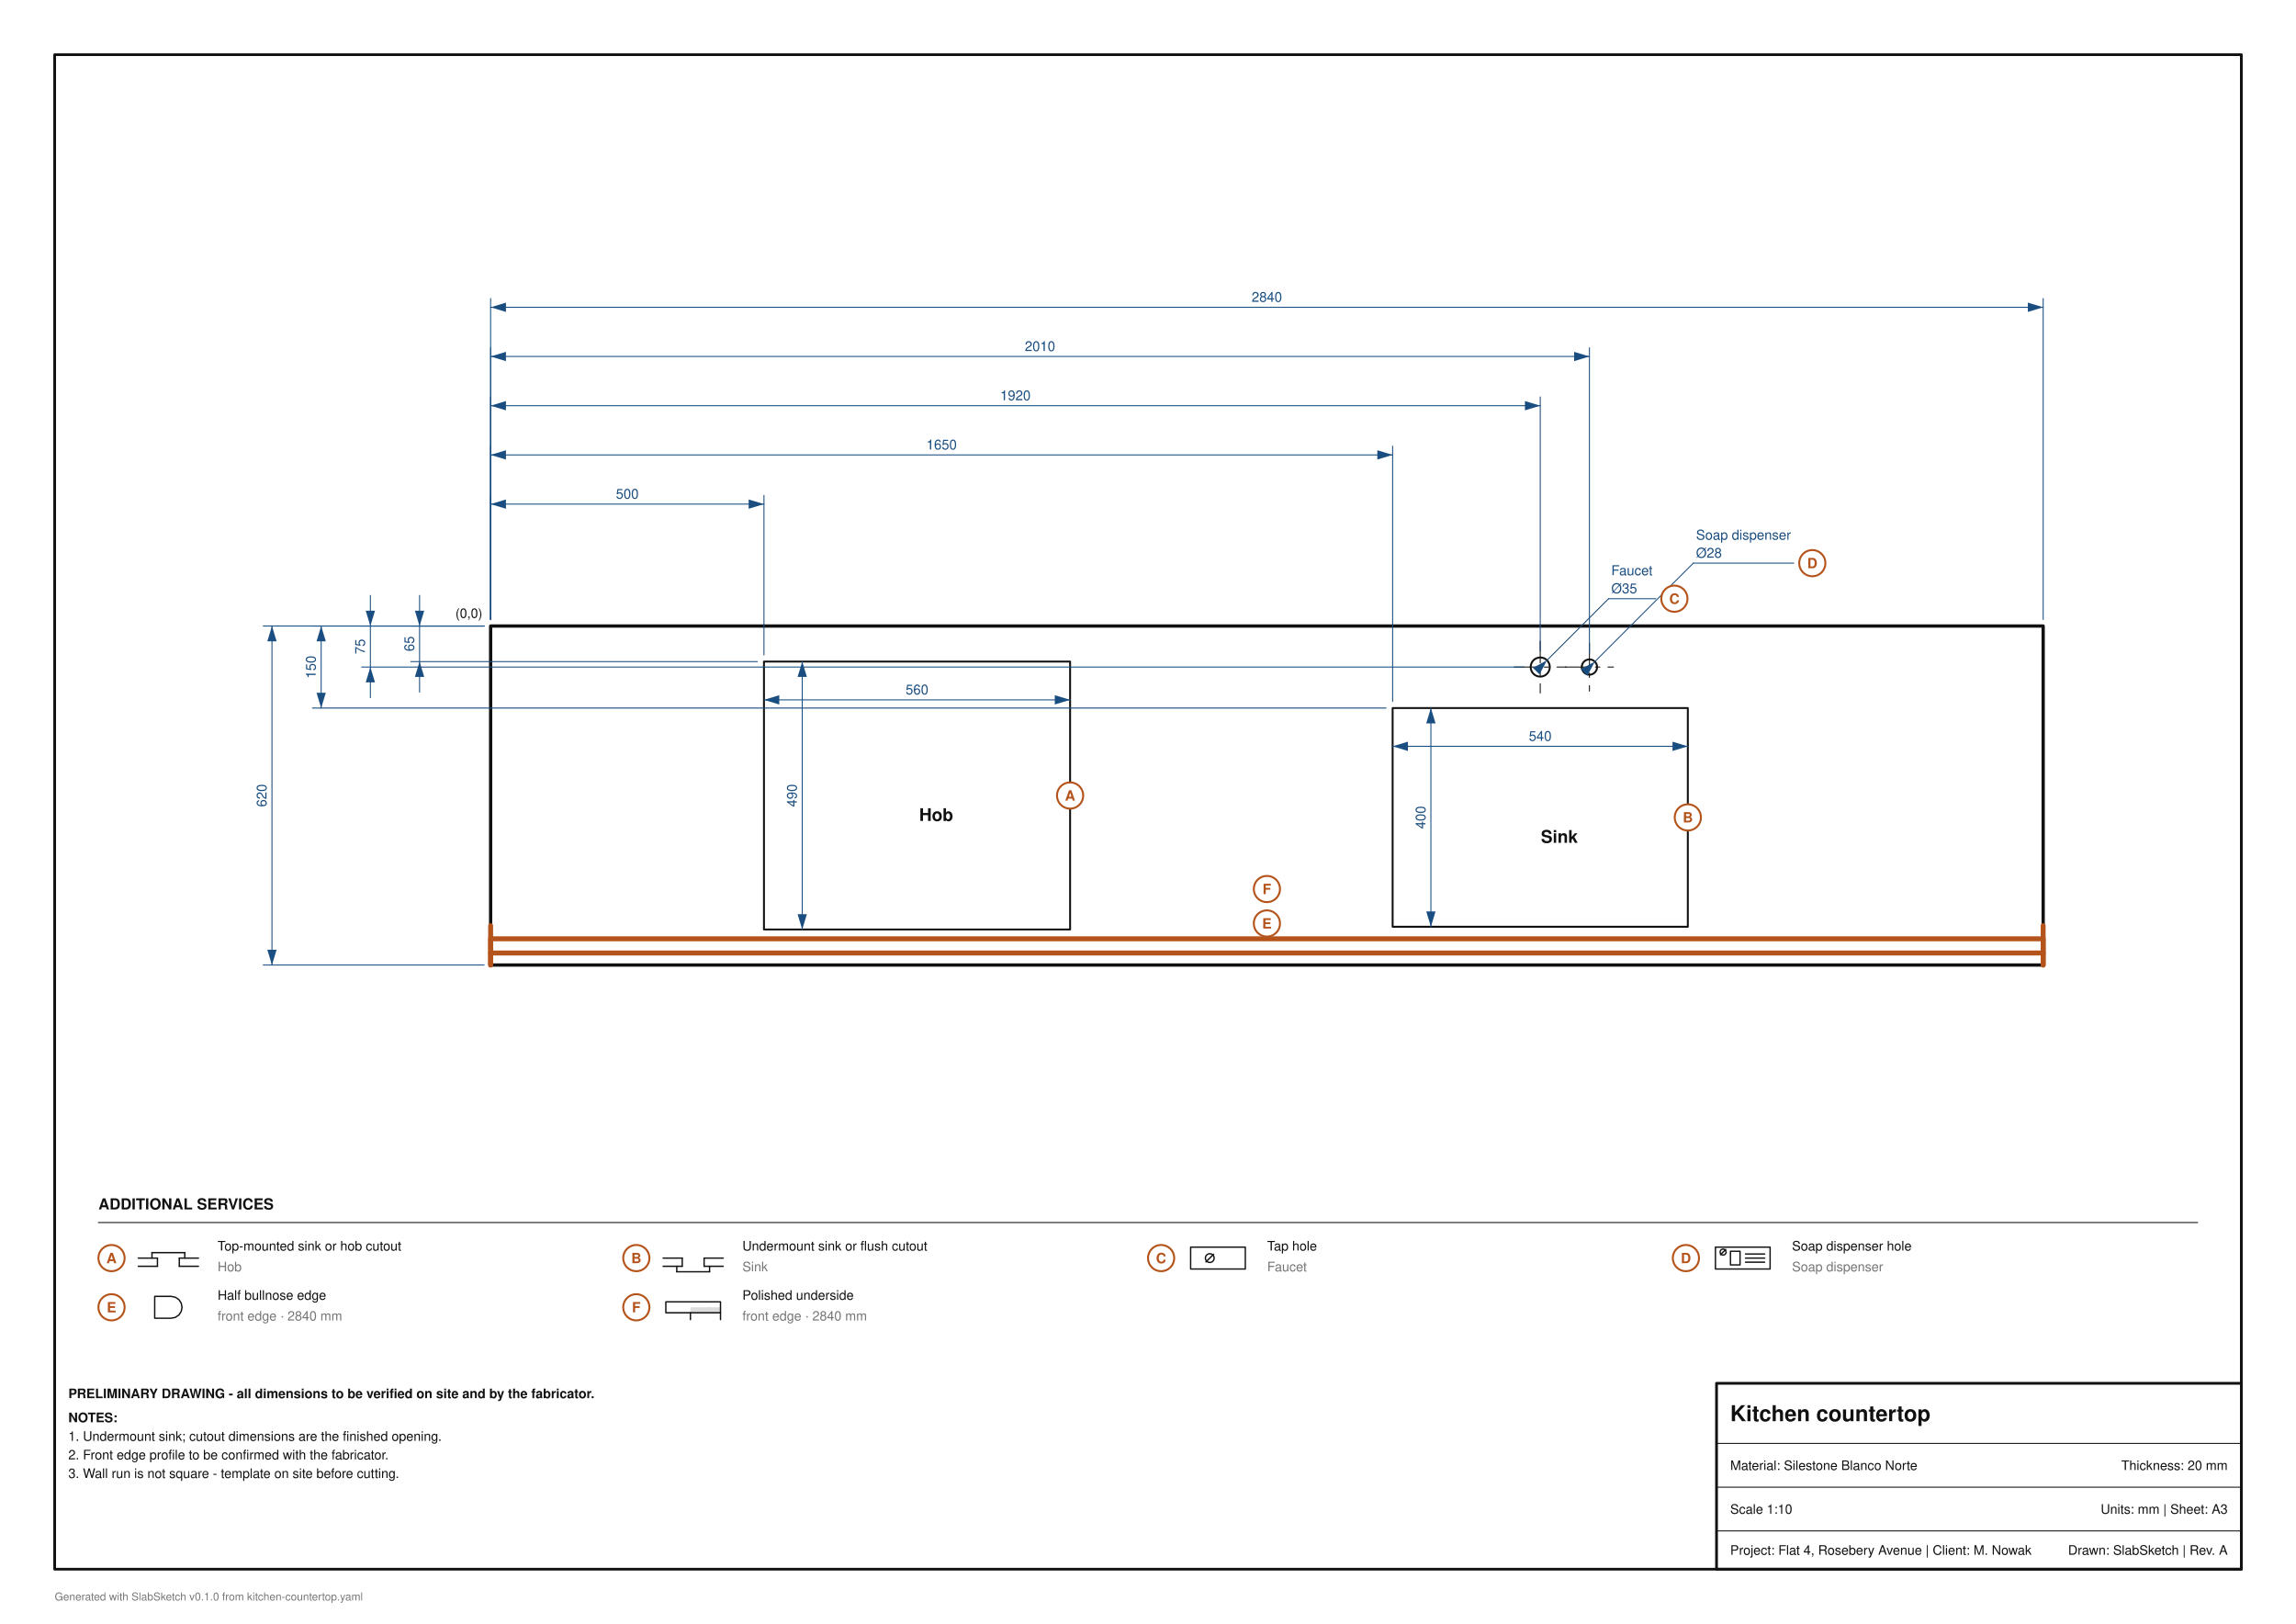
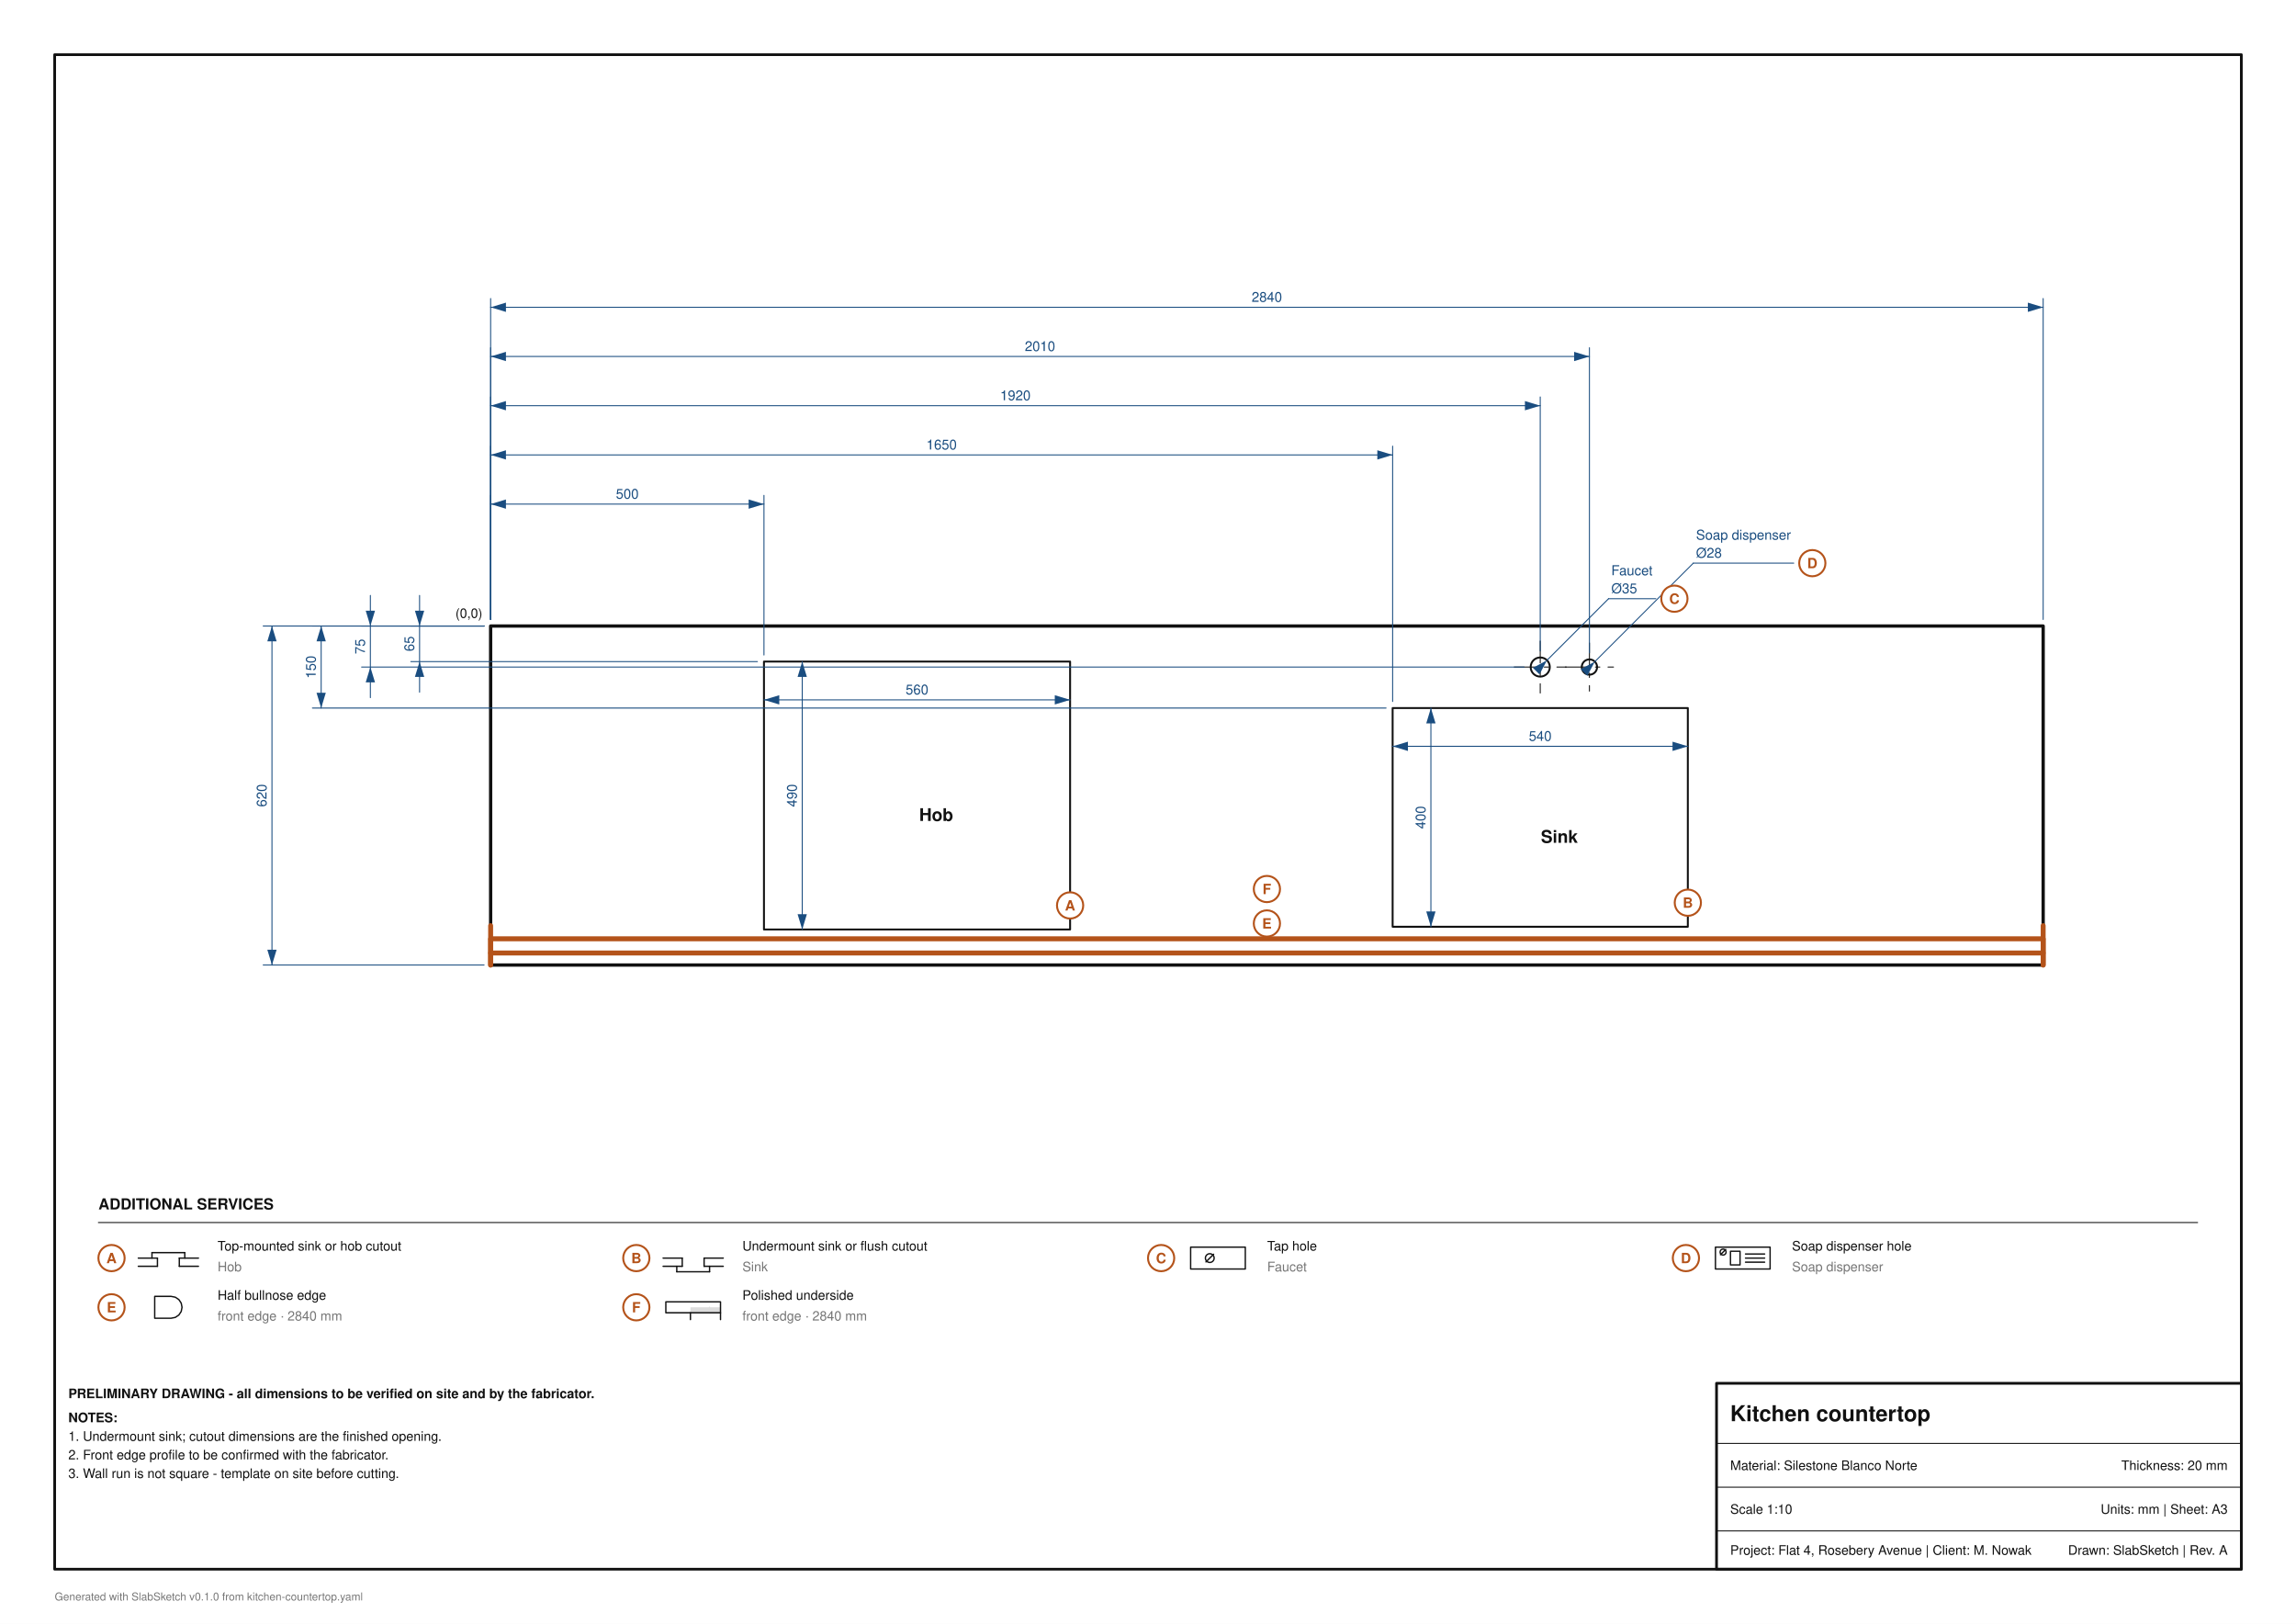
<svg xmlns="http://www.w3.org/2000/svg" version="1.1" width="420mm" height="297mm" viewBox="0 0 420 297">
  <rect x="0" y="0" width="420" height="297" fill="#ffffff" />
  <g fill="none" stroke="none" stroke-linecap="round" stroke-linejoin="round" font-family="Helvetica, Arial, sans-serif" shape-rendering="geometricPrecision">
    <g id="frame">
      <polygon points="10,10 410,10 410,287 10,287" stroke="#111111" stroke-width="0.5" fill="none" />
      <polygon points="314,253 410,253 410,287 314,287" stroke="#111111" stroke-width="0.5" fill="none" />
      <line x1="314" y1="264" x2="410" y2="264" stroke="#111111" stroke-width="0.18" />
      <line x1="314" y1="272" x2="410" y2="272" stroke="#111111" stroke-width="0.18" />
      <line x1="314" y1="280" x2="410" y2="280" stroke="#111111" stroke-width="0.18" />
      <line x1="18" y1="223.6" x2="402" y2="223.6" stroke="#111111" stroke-width="0.18" />
    </g>
    <g id="outline">
      <polygon points="89.75,114.5 373.75,114.5 373.75,176.5 89.75,176.5" stroke="#111111" stroke-width="0.6" fill="none" />
    </g>
    <g id="cutout">
      <polygon points="139.75,121 195.75,121 195.75,170 139.75,170" stroke="#111111" stroke-width="0.35" fill="none" />
      <polygon points="254.75,129.5 308.75,129.5 308.75,169.5 254.75,169.5" stroke="#111111" stroke-width="0.35" fill="none" />
    </g>
    <g id="hole">
      <circle cx="281.75" cy="122" r="1.75" stroke="#111111" stroke-width="0.35" fill="none" />
      <circle cx="290.75" cy="122" r="1.4" stroke="#111111" stroke-width="0.35" fill="none" />
    </g>
    <g id="centreline">
      <line x1="277" y1="122" x2="286.5" y2="122" stroke="#111111" stroke-width="0.18" stroke-dasharray="4 1.5 0.8 1.5" />
      <line x1="281.75" y1="117.25" x2="281.75" y2="126.75" stroke="#111111" stroke-width="0.18" stroke-dasharray="4 1.5 0.8 1.5" />
      <line x1="286.35" y1="122" x2="295.15" y2="122" stroke="#111111" stroke-width="0.18" stroke-dasharray="4 1.5 0.8 1.5" />
      <line x1="290.75" y1="117.6" x2="290.75" y2="126.4" stroke="#111111" stroke-width="0.18" stroke-dasharray="4 1.5 0.8 1.5" />
    </g>
    <g id="dimension">
      <line x1="139.75" y1="128" x2="195.75" y2="128" stroke="#1a4d80" stroke-width="0.18" />
      <polygon points="139.75,128 142.55,128.85 142.55,127.15" fill="#1a4d80" />
      <polygon points="195.75,128 192.95,127.15 192.95,128.85" fill="#1a4d80" />
      <text x="167.75" y="127" dy="0" font-size="2.5" fill="#1a4d80" text-anchor="middle">560</text>
      <line x1="254.75" y1="136.5" x2="308.75" y2="136.5" stroke="#1a4d80" stroke-width="0.18" />
      <polygon points="254.75,136.5 257.55,137.35 257.55,135.65" fill="#1a4d80" />
      <polygon points="308.75,136.5 305.95,135.65 305.95,137.35" fill="#1a4d80" />
      <text x="281.75" y="135.5" dy="0" font-size="2.5" fill="#1a4d80" text-anchor="middle">540</text>
      <line x1="89.75" y1="113.3" x2="89.75" y2="90.6" stroke="#1a4d80" stroke-width="0.18" />
      <line x1="139.75" y1="119.8" x2="139.75" y2="90.6" stroke="#1a4d80" stroke-width="0.18" />
      <line x1="89.75" y1="92.2" x2="139.75" y2="92.2" stroke="#1a4d80" stroke-width="0.18" />
      <polygon points="89.75,92.2 92.55,93.05 92.55,91.35" fill="#1a4d80" />
      <polygon points="139.75,92.2 136.95,91.35 136.95,93.05" fill="#1a4d80" />
      <text x="114.75" y="91.2" dy="0" font-size="2.5" fill="#1a4d80" text-anchor="middle">500</text>
      <line x1="89.75" y1="113.3" x2="89.75" y2="81.6" stroke="#1a4d80" stroke-width="0.18" />
      <line x1="254.75" y1="128.3" x2="254.75" y2="81.6" stroke="#1a4d80" stroke-width="0.18" />
      <line x1="89.75" y1="83.2" x2="254.75" y2="83.2" stroke="#1a4d80" stroke-width="0.18" />
      <polygon points="89.75,83.2 92.55,84.05 92.55,82.35" fill="#1a4d80" />
      <polygon points="254.75,83.2 251.95,82.35 251.95,84.05" fill="#1a4d80" />
      <text x="172.25" y="82.2" dy="0" font-size="2.5" fill="#1a4d80" text-anchor="middle">1650</text>
      <line x1="89.75" y1="113.3" x2="89.75" y2="72.6" stroke="#1a4d80" stroke-width="0.18" />
      <line x1="281.75" y1="119.05" x2="281.75" y2="72.6" stroke="#1a4d80" stroke-width="0.18" />
      <line x1="89.75" y1="74.2" x2="281.75" y2="74.2" stroke="#1a4d80" stroke-width="0.18" />
      <polygon points="89.75,74.2 92.55,75.05 92.55,73.35" fill="#1a4d80" />
      <polygon points="281.75,74.2 278.95,73.35 278.95,75.05" fill="#1a4d80" />
      <text x="185.75" y="73.2" dy="0" font-size="2.5" fill="#1a4d80" text-anchor="middle">1920</text>
      <line x1="89.75" y1="113.3" x2="89.75" y2="63.6" stroke="#1a4d80" stroke-width="0.18" />
      <line x1="290.75" y1="119.4" x2="290.75" y2="63.6" stroke="#1a4d80" stroke-width="0.18" />
      <line x1="89.75" y1="65.2" x2="290.75" y2="65.2" stroke="#1a4d80" stroke-width="0.18" />
      <polygon points="89.75,65.2 92.55,66.05 92.55,64.35" fill="#1a4d80" />
      <polygon points="290.75,65.2 287.95,64.35 287.95,66.05" fill="#1a4d80" />
      <text x="190.25" y="64.2" dy="0" font-size="2.5" fill="#1a4d80" text-anchor="middle">2010</text>
      <line x1="89.75" y1="113.3" x2="89.75" y2="54.6" stroke="#1a4d80" stroke-width="0.18" />
      <line x1="373.75" y1="113.3" x2="373.75" y2="54.6" stroke="#1a4d80" stroke-width="0.18" />
      <line x1="89.75" y1="56.2" x2="373.75" y2="56.2" stroke="#1a4d80" stroke-width="0.18" />
      <polygon points="89.75,56.2 92.55,57.05 92.55,55.35" fill="#1a4d80" />
      <polygon points="373.75,56.2 370.95,55.35 370.95,57.05" fill="#1a4d80" />
      <text x="231.75" y="55.2" dy="0" font-size="2.5" fill="#1a4d80" text-anchor="middle">2840</text>
      <line x1="146.75" y1="121" x2="146.75" y2="170" stroke="#1a4d80" stroke-width="0.18" />
      <polygon points="146.75,121 145.9,123.8 147.6,123.8" fill="#1a4d80" />
      <polygon points="146.75,170 147.6,167.2 145.9,167.2" fill="#1a4d80" />
      <text x="145.75" y="145.5" dy="0" font-size="2.5" fill="#1a4d80" text-anchor="middle" transform="rotate(-90 145.75 145.5)">490</text>
      <line x1="261.75" y1="129.5" x2="261.75" y2="169.5" stroke="#1a4d80" stroke-width="0.18" />
      <polygon points="261.75,129.5 260.9,132.3 262.6,132.3" fill="#1a4d80" />
      <polygon points="261.75,169.5 262.6,166.7 260.9,166.7" fill="#1a4d80" />
      <text x="260.75" y="149.5" dy="0" font-size="2.5" fill="#1a4d80" text-anchor="middle" transform="rotate(-90 260.75 149.5)">400</text>
      <line x1="88.55" y1="114.5" x2="75.15" y2="114.5" stroke="#1a4d80" stroke-width="0.18" />
      <line x1="138.55" y1="121" x2="75.15" y2="121" stroke="#1a4d80" stroke-width="0.18" />
      <line x1="76.75" y1="108.9" x2="76.75" y2="126.6" stroke="#1a4d80" stroke-width="0.18" />
      <polygon points="76.75,114.5 77.6,111.7 75.9,111.7" fill="#1a4d80" />
      <polygon points="76.75,121 75.9,123.8 77.6,123.8" fill="#1a4d80" />
      <text x="75.75" y="117.75" dy="0" font-size="2.5" fill="#1a4d80" text-anchor="middle" transform="rotate(-90 75.75 117.75)">65</text>
      <line x1="88.55" y1="114.5" x2="57.15" y2="114.5" stroke="#1a4d80" stroke-width="0.18" />
      <line x1="253.55" y1="129.5" x2="57.15" y2="129.5" stroke="#1a4d80" stroke-width="0.18" />
      <line x1="58.75" y1="114.5" x2="58.75" y2="129.5" stroke="#1a4d80" stroke-width="0.18" />
      <polygon points="58.75,114.5 57.9,117.3 59.6,117.3" fill="#1a4d80" />
      <polygon points="58.75,129.5 59.6,126.7 57.9,126.7" fill="#1a4d80" />
      <text x="57.75" y="122" dy="0" font-size="2.5" fill="#1a4d80" text-anchor="middle" transform="rotate(-90 57.75 122)">150</text>
      <line x1="88.55" y1="114.5" x2="66.15" y2="114.5" stroke="#1a4d80" stroke-width="0.18" />
      <line x1="278.8" y1="122" x2="66.15" y2="122" stroke="#1a4d80" stroke-width="0.18" />
      <line x1="67.75" y1="108.9" x2="67.75" y2="127.6" stroke="#1a4d80" stroke-width="0.18" />
      <polygon points="67.75,114.5 68.6,111.7 66.9,111.7" fill="#1a4d80" />
      <polygon points="67.75,122 66.9,124.8 68.6,124.8" fill="#1a4d80" />
      <text x="66.75" y="118.25" dy="0" font-size="2.5" fill="#1a4d80" text-anchor="middle" transform="rotate(-90 66.75 118.25)">75</text>
      <line x1="88.55" y1="114.5" x2="48.15" y2="114.5" stroke="#1a4d80" stroke-width="0.18" />
      <line x1="88.55" y1="176.5" x2="48.15" y2="176.5" stroke="#1a4d80" stroke-width="0.18" />
      <line x1="49.75" y1="114.5" x2="49.75" y2="176.5" stroke="#1a4d80" stroke-width="0.18" />
      <polygon points="49.75,114.5 48.9,117.3 50.6,117.3" fill="#1a4d80" />
      <polygon points="49.75,176.5 50.6,173.7 48.9,173.7" fill="#1a4d80" />
      <text x="48.75" y="145.5" dy="0" font-size="2.5" fill="#1a4d80" text-anchor="middle" transform="rotate(-90 48.75 145.5)">620</text>
      <line x1="282.987" y1="120.763" x2="294.25" y2="109.5" stroke="#1a4d80" stroke-width="0.18" />
      <line x1="294.25" y1="109.5" x2="302.893" y2="109.5" stroke="#1a4d80" stroke-width="0.18" />
      <polygon points="282.987,120.763 280.406,122.141 281.609,123.344" fill="#1a4d80" />
      <text x="294.75" y="105.2" dy="0" font-size="2.5" fill="#1a4d80">Faucet</text>
      <text x="294.75" y="108.5" dy="0" font-size="2.5" fill="#1a4d80">Ø35</text>
      <line x1="291.74" y1="121.01" x2="309.75" y2="103" stroke="#1a4d80" stroke-width="0.18" />
      <line x1="309.75" y1="103" x2="328.12" y2="103" stroke="#1a4d80" stroke-width="0.18" />
      <polygon points="291.74,121.01 289.159,122.389 290.361,123.591" fill="#1a4d80" />
      <text x="310.25" y="98.7" dy="0" font-size="2.5" fill="#1a4d80">Soap dispenser</text>
      <text x="310.25" y="102" dy="0" font-size="2.5" fill="#1a4d80">Ø28</text>
    </g>
    <g id="service">
-       <circle cx="195.75" cy="145.5" r="2.4" stroke="#b4531a" stroke-width="0.36" fill="#ffffff" />
-       <text x="195.75" y="145.5" dy="0.931" font-size="2.6" fill="#b4531a" text-anchor="middle" font-weight="bold">A</text>
-       <circle cx="308.75" cy="149.5" r="2.4" stroke="#b4531a" stroke-width="0.36" fill="#ffffff" />
-       <text x="308.75" y="149.5" dy="0.931" font-size="2.6" fill="#b4531a" text-anchor="middle" font-weight="bold">B</text>
+       <circle cx="195.75" cy="165.6" r="2.4" stroke="#b4531a" stroke-width="0.36" fill="#ffffff" />
+       <text x="195.75" y="165.6" dy="0.931" font-size="2.6" fill="#b4531a" text-anchor="middle" font-weight="bold">A</text>
+       <circle cx="308.75" cy="165.1" r="2.4" stroke="#b4531a" stroke-width="0.36" fill="#ffffff" />
+       <text x="308.75" y="165.1" dy="0.931" font-size="2.6" fill="#b4531a" text-anchor="middle" font-weight="bold">B</text>
      <circle cx="306.293" cy="109.5" r="2.4" stroke="#b4531a" stroke-width="0.36" fill="#ffffff" />
      <text x="306.293" y="109.5" dy="0.931" font-size="2.6" fill="#b4531a" text-anchor="middle" font-weight="bold">C</text>
      <circle cx="331.52" cy="103" r="2.4" stroke="#b4531a" stroke-width="0.36" fill="#ffffff" />
      <text x="331.52" y="103" dy="0.931" font-size="2.6" fill="#b4531a" text-anchor="middle" font-weight="bold">D</text>
      <line x1="89.75" y1="174.3" x2="373.75" y2="174.3" stroke="#b4531a" stroke-width="0.9" />
      <line x1="89.75" y1="176.5" x2="89.75" y2="171.9" stroke="#b4531a" stroke-width="0.9" />
      <line x1="373.75" y1="176.5" x2="373.75" y2="171.9" stroke="#b4531a" stroke-width="0.9" />
      <circle cx="231.75" cy="168.9" r="2.4" stroke="#b4531a" stroke-width="0.36" fill="#ffffff" />
      <text x="231.75" y="168.9" dy="0.931" font-size="2.6" fill="#b4531a" text-anchor="middle" font-weight="bold">E</text>
      <line x1="89.75" y1="171.7" x2="373.75" y2="171.7" stroke="#b4531a" stroke-width="0.9" />
      <line x1="89.75" y1="176.5" x2="89.75" y2="169.3" stroke="#b4531a" stroke-width="0.9" />
      <line x1="373.75" y1="176.5" x2="373.75" y2="169.3" stroke="#b4531a" stroke-width="0.9" />
      <circle cx="231.75" cy="162.6" r="2.4" stroke="#b4531a" stroke-width="0.36" fill="#ffffff" />
      <text x="231.75" y="162.6" dy="0.931" font-size="2.6" fill="#b4531a" text-anchor="middle" font-weight="bold">F</text>
      <circle cx="20.4" cy="230.1" r="2.4" stroke="#b4531a" stroke-width="0.36" fill="#ffffff" />
      <text x="20.4" y="230.1" dy="0.931" font-size="2.6" fill="#b4531a" text-anchor="middle" font-weight="bold">A</text>
      <polyline points="25.3,230.1 28.8,230.1" stroke="#111111" stroke-width="0.25" fill="none" />
      <polyline points="25.3,231.6 28.8,231.6" stroke="#111111" stroke-width="0.25" fill="none" />
      <polyline points="28.8,230.1 28.8,231.6" stroke="#111111" stroke-width="0.25" fill="none" />
      <polyline points="32.8,230.1 36.3,230.1" stroke="#111111" stroke-width="0.25" fill="none" />
      <polyline points="32.8,231.6 36.3,231.6" stroke="#111111" stroke-width="0.25" fill="none" />
      <polyline points="32.8,230.1 32.8,231.6" stroke="#111111" stroke-width="0.25" fill="none" />
      <polyline points="27.8,229.1 33.8,229.1" stroke="#111111" stroke-width="0.25" fill="none" />
      <polyline points="27.8,229.1 27.8,230.1" stroke="#111111" stroke-width="0.25" fill="none" />
      <polyline points="33.8,229.1 33.8,230.1" stroke="#111111" stroke-width="0.25" fill="none" />
      <circle cx="116.4" cy="230.1" r="2.4" stroke="#b4531a" stroke-width="0.36" fill="#ffffff" />
      <text x="116.4" y="230.1" dy="0.931" font-size="2.6" fill="#b4531a" text-anchor="middle" font-weight="bold">B</text>
      <polyline points="121.3,230.1 124.8,230.1" stroke="#111111" stroke-width="0.25" fill="none" />
      <polyline points="121.3,231.6 124.8,231.6" stroke="#111111" stroke-width="0.25" fill="none" />
      <polyline points="124.8,230.1 124.8,231.6" stroke="#111111" stroke-width="0.25" fill="none" />
      <polyline points="128.8,230.1 132.3,230.1" stroke="#111111" stroke-width="0.25" fill="none" />
      <polyline points="128.8,231.6 132.3,231.6" stroke="#111111" stroke-width="0.25" fill="none" />
      <polyline points="128.8,230.1 128.8,231.6" stroke="#111111" stroke-width="0.25" fill="none" />
      <polyline points="123.8,232.6 129.8,232.6" stroke="#111111" stroke-width="0.25" fill="none" />
      <polyline points="123.8,231.6 123.8,232.6" stroke="#111111" stroke-width="0.25" fill="none" />
      <polyline points="129.8,231.6 129.8,232.6" stroke="#111111" stroke-width="0.25" fill="none" />
      <circle cx="212.4" cy="230.1" r="2.4" stroke="#b4531a" stroke-width="0.36" fill="#ffffff" />
      <text x="212.4" y="230.1" dy="0.931" font-size="2.6" fill="#b4531a" text-anchor="middle" font-weight="bold">C</text>
      <polygon points="217.8,228.1 227.8,228.1 227.8,232.1 217.8,232.1" stroke="#111111" stroke-width="0.25" fill="none" />
      <circle cx="221.3" cy="230.1" r="0.8" stroke="#111111" stroke-width="0.25" fill="none" />
      <polyline points="220.6,230.8 222,229.4" stroke="#111111" stroke-width="0.25" fill="none" />
      <circle cx="308.4" cy="230.1" r="2.4" stroke="#b4531a" stroke-width="0.36" fill="#ffffff" />
      <text x="308.4" y="230.1" dy="0.931" font-size="2.6" fill="#b4531a" text-anchor="middle" font-weight="bold">D</text>
      <polygon points="313.8,228.1 323.8,228.1 323.8,232.1 313.8,232.1" stroke="#111111" stroke-width="0.25" fill="none" />
      <circle cx="315.2" cy="229" r="0.55" stroke="#111111" stroke-width="0.25" fill="none" />
      <polyline points="314.719,229.481 315.681,228.519" stroke="#111111" stroke-width="0.25" fill="none" />
      <polygon points="316.55,228.85 318.3,228.85 318.3,231.35 316.55,231.35" stroke="#111111" stroke-width="0.25" fill="none" />
      <polyline points="319.3,229.35 322.8,229.35" stroke="#111111" stroke-width="0.25" fill="none" />
      <polyline points="319.3,230.1 322.8,230.1" stroke="#111111" stroke-width="0.25" fill="none" />
      <polyline points="319.3,230.85 322.8,230.85" stroke="#111111" stroke-width="0.25" fill="none" />
      <circle cx="20.4" cy="239.1" r="2.4" stroke="#b4531a" stroke-width="0.36" fill="#ffffff" />
      <text x="20.4" y="239.1" dy="0.931" font-size="2.6" fill="#b4531a" text-anchor="middle" font-weight="bold">E</text>
      <polygon points="28.3,237.1 31.3,237.1 31.3,237.1 32.065,237.252 32.714,237.686 33.148,238.335 33.3,239.1 33.148,239.865 32.714,240.514 32.065,240.948 31.3,241.1 28.3,241.1" stroke="#111111" stroke-width="0.25" fill="none" />
      <circle cx="116.4" cy="239.1" r="2.4" stroke="#b4531a" stroke-width="0.36" fill="#ffffff" />
      <text x="116.4" y="239.1" dy="0.931" font-size="2.6" fill="#b4531a" text-anchor="middle" font-weight="bold">F</text>
      <polygon points="126.3,239.1 131.8,239.1 131.8,240.1 126.3,240.1" fill="#dcdcdc" />
      <polygon points="129.8,238.9 130.094,239.6 129.8,240.3 129.506,239.6" fill="#dcdcdc" />
      <polygon points="121.8,238.1 131.8,238.1 131.8,240.1 121.8,240.1" stroke="#111111" stroke-width="0.25" fill="none" />
      <polyline points="126.3,240.1 126.3,241.35" stroke="#111111" stroke-width="0.25" fill="none" />
      <polyline points="131.8,240.1 131.8,241.35" stroke="#111111" stroke-width="0.25" fill="none" />
    </g>
    <g id="annotation">
      <text x="171.25" y="149" dy="1.146" font-size="3.2" fill="#111111" text-anchor="middle" font-weight="bold">Hob</text>
      <text x="285.25" y="153" dy="1.146" font-size="3.2" fill="#111111" text-anchor="middle" font-weight="bold">Sink</text>
      <text x="88.25" y="113" dy="0" font-size="2.4" fill="#111111" text-anchor="end">(0,0)</text>
    </g>
    <g id="title">
      <text x="316.5" y="258.5" dy="1.432" font-size="4" fill="#111111" font-weight="bold">Kitchen countertop</text>
      <text x="407.5" y="268" dy="0.859" font-size="2.4" fill="#111111" text-anchor="end">Thickness: 20 mm</text>
      <text x="316.5" y="268" dy="0.859" font-size="2.4" fill="#111111">Material: Silestone Blanco Norte</text>
      <text x="407.5" y="276" dy="0.859" font-size="2.4" fill="#111111" text-anchor="end">Units: mm | Sheet: A3</text>
      <text x="316.5" y="276" dy="0.859" font-size="2.4" fill="#111111">Scale 1:10</text>
      <text x="407.5" y="283.5" dy="0.859" font-size="2.4" fill="#111111" text-anchor="end">Drawn: SlabSketch | Rev. A</text>
      <text x="316.5" y="283.5" dy="0.859" font-size="2.4" fill="#111111">Project: Flat 4, Rosebery Avenue | Client: M. Nowak</text>
      <text x="12.5" y="254" dy="1.718" font-size="2.4" fill="#111111" font-weight="bold">PRELIMINARY DRAWING - all dimensions to be verified on site and by the fabricator.</text>
      <text x="12.5" y="258.4" dy="1.718" font-size="2.4" fill="#111111" font-weight="bold">NOTES:</text>
      <text x="12.5" y="261.8" dy="1.718" font-size="2.4" fill="#111111">1. Undermount sink; cutout dimensions are the finished opening.</text>
      <text x="12.5" y="265.2" dy="1.718" font-size="2.4" fill="#111111">2. Front edge profile to be confirmed with the fabricator.</text>
      <text x="12.5" y="268.6" dy="1.718" font-size="2.4" fill="#111111">3. Wall run is not square - template on site before cutting.</text>
      <text x="18" y="219.2" dy="2.005" font-size="2.8" fill="#111111" font-weight="bold">ADDITIONAL SERVICES</text>
      <text x="39.8" y="227" dy="1.718" font-size="2.4" fill="#111111">Top-mounted sink or hob cutout</text>
      <text x="39.8" y="230.8" dy="1.718" font-size="2.4" fill="#767676">Hob</text>
      <text x="135.8" y="227" dy="1.718" font-size="2.4" fill="#111111">Undermount sink or flush cutout</text>
      <text x="135.8" y="230.8" dy="1.718" font-size="2.4" fill="#767676">Sink</text>
      <text x="231.8" y="227" dy="1.718" font-size="2.4" fill="#111111">Tap hole</text>
      <text x="231.8" y="230.8" dy="1.718" font-size="2.4" fill="#767676">Faucet</text>
      <text x="327.8" y="227" dy="1.718" font-size="2.4" fill="#111111">Soap dispenser hole</text>
      <text x="327.8" y="230.8" dy="1.718" font-size="2.4" fill="#767676">Soap dispenser</text>
      <text x="39.8" y="236" dy="1.718" font-size="2.4" fill="#111111">Half bullnose edge</text>
      <text x="39.8" y="239.8" dy="1.718" font-size="2.4" fill="#767676">front edge · 2840 mm</text>
      <text x="135.8" y="236" dy="1.718" font-size="2.4" fill="#111111">Polished underside</text>
      <text x="135.8" y="239.8" dy="1.718" font-size="2.4" fill="#767676">front edge · 2840 mm</text>
      <text x="10" y="292" dy="0.716" font-size="2" fill="#767676">Generated with SlabSketch v0.1.0 from kitchen-countertop.yaml</text>
    </g>
  </g>
</svg>
